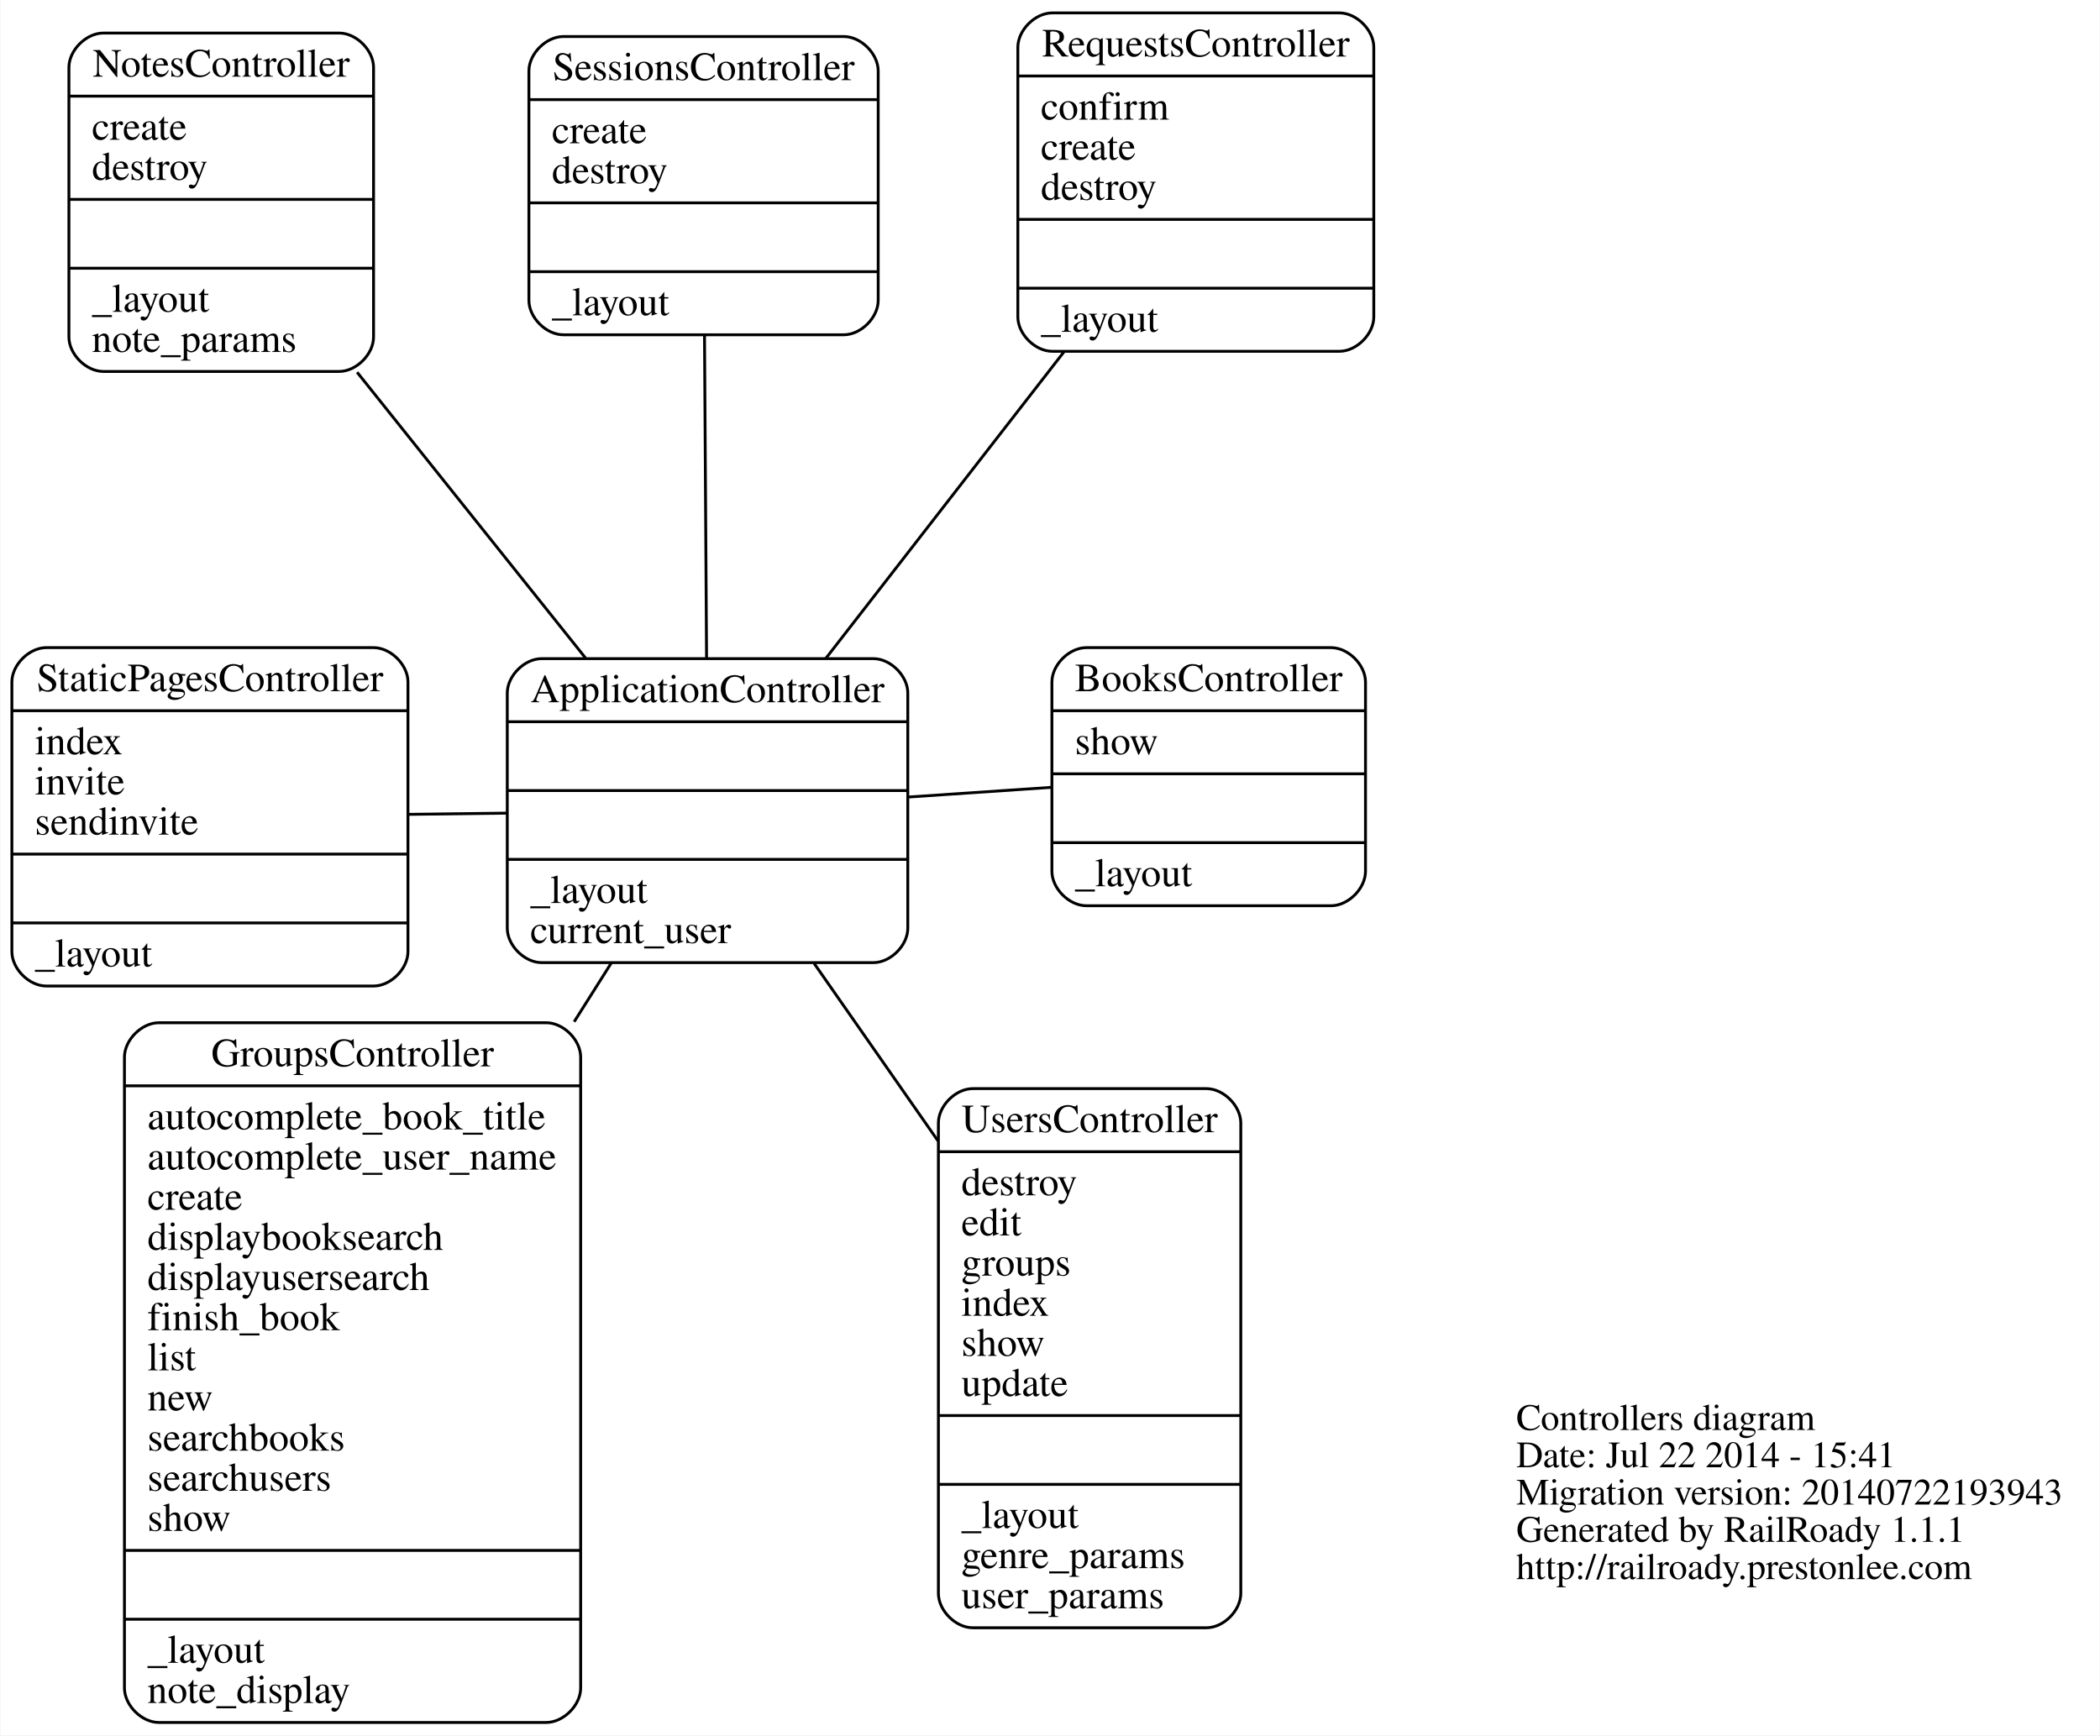
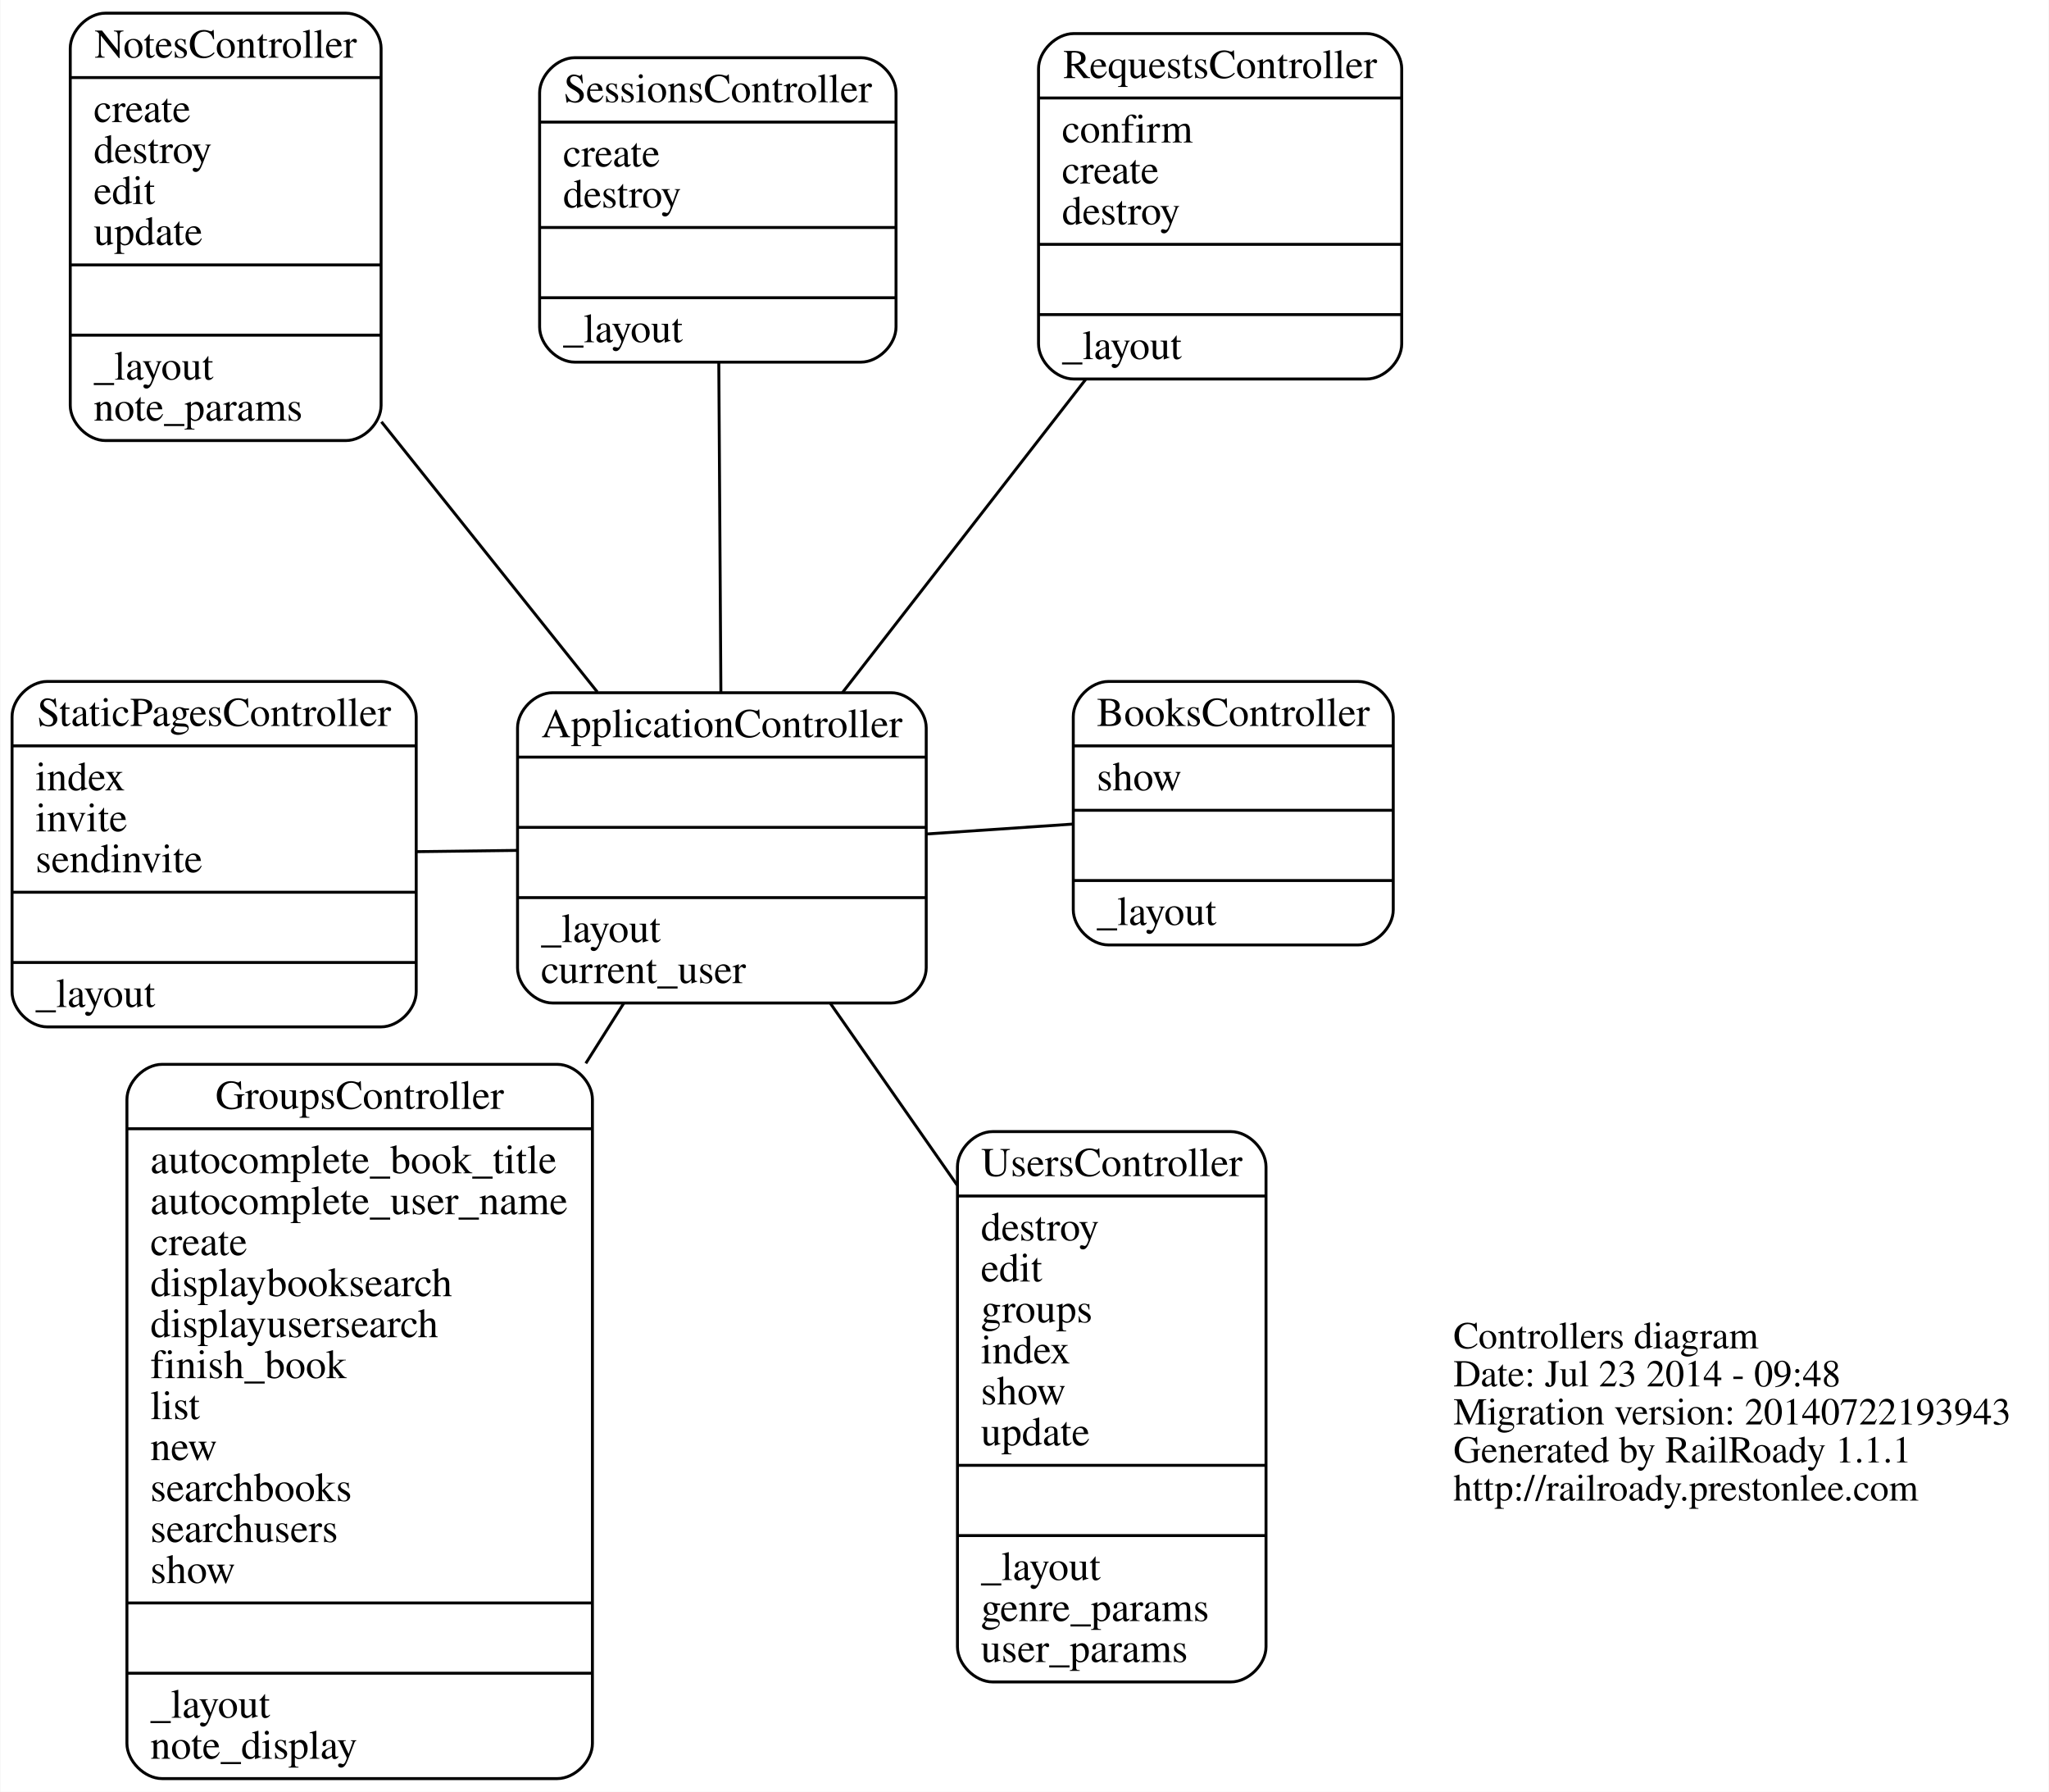
- <svg xmlns="http://www.w3.org/2000/svg" width="732pt" height="605pt" viewBox="0.00 0.00 731.87 605.13">
-   <g id="graph0" class="graph" transform="scale(1 1) rotate(0) translate(262.178 299.74)">
-     <polygon fill="white" stroke="none" points="-262.178,305.388 -262.178,-299.74 469.688,-299.74 469.688,305.388 -262.178,305.388" />
+ <svg xmlns="http://www.w3.org/2000/svg" width="700pt" height="612pt" viewBox="0.00 0.00 699.87 612.10">
+   <g id="graph0" class="graph" transform="scale(1 1) rotate(0) translate(268.178 299.713)">
+     <polygon fill="white" stroke="none" points="-268.178,312.388 -268.178,-299.713 431.688,-299.713 431.688,312.388 -268.178,312.388" />
    <g id="node1" class="node">
-       <text text-anchor="start" x="266.312" y="198.9" font-family="Times,serif" font-size="13.00">Controllers diagram</text>
-       <text text-anchor="start" x="266.312" y="211.9" font-family="Times,serif" font-size="13.00">Date: Jul 22 2014 - 15:41</text>
-       <text text-anchor="start" x="266.312" y="224.9" font-family="Times,serif" font-size="13.00">Migration version: 20140722193943</text>
-       <text text-anchor="start" x="266.312" y="237.9" font-family="Times,serif" font-size="13.00">Generated by RailRoady 1.1.1</text>
-       <text text-anchor="start" x="266.312" y="250.9" font-family="Times,serif" font-size="13.00">http://railroady.prestonlee.com</text>
+       <text text-anchor="start" x="228.312" y="160.9" font-family="Times,serif" font-size="13.00">Controllers diagram</text>
+       <text text-anchor="start" x="228.312" y="173.9" font-family="Times,serif" font-size="13.00">Date: Jul 23 2014 - 09:48</text>
+       <text text-anchor="start" x="228.312" y="186.9" font-family="Times,serif" font-size="13.00">Migration version: 20140722193943</text>
+       <text text-anchor="start" x="228.312" y="199.9" font-family="Times,serif" font-size="13.00">Generated by RailRoady 1.1.1</text>
+       <text text-anchor="start" x="228.312" y="212.9" font-family="Times,serif" font-size="13.00">http://railroady.prestonlee.com</text>
    </g>
    <g id="node2" class="node">
-       <path fill="none" stroke="black" d="M-73.464,35.931C-73.464,35.931 42.177,35.931 42.177,35.931 48.177,35.931 54.177,29.931 54.177,23.931 54.177,23.931 54.177,-58.069 54.177,-58.069 54.177,-64.069 48.177,-70.069 42.177,-70.069 42.177,-70.069 -73.464,-70.069 -73.464,-70.069 -79.464,-70.069 -85.464,-64.069 -85.464,-58.069 -85.464,-58.069 -85.464,23.931 -85.464,23.931 -85.464,29.931 -79.464,35.931 -73.464,35.931" />
-       <text text-anchor="middle" x="-15.643" y="-54.869" font-family="Times,serif" font-size="14.00">ApplicationController</text>
-       <polyline fill="none" stroke="black" points="-85.464,-48.069 54.177,-48.069 " />
-       <polyline fill="none" stroke="black" points="-85.464,-24.069 54.177,-24.069 " />
-       <polyline fill="none" stroke="black" points="-85.464,-0.069 54.177,-0.069 " />
-       <text text-anchor="start" x="-77.464" y="15.131" font-family="Times,serif" font-size="14.00">_layout</text>
-       <text text-anchor="start" x="-77.464" y="29.131" font-family="Times,serif" font-size="14.00">current_user</text>
+       <path fill="none" stroke="black" d="M-79.464,42.931C-79.464,42.931 36.177,42.931 36.177,42.931 42.177,42.931 48.177,36.931 48.177,30.931 48.177,30.931 48.177,-51.069 48.177,-51.069 48.177,-57.069 42.177,-63.069 36.177,-63.069 36.177,-63.069 -79.464,-63.069 -79.464,-63.069 -85.464,-63.069 -91.464,-57.069 -91.464,-51.069 -91.464,-51.069 -91.464,30.931 -91.464,30.931 -91.464,36.931 -85.464,42.931 -79.464,42.931" />
+       <text text-anchor="middle" x="-21.643" y="-47.869" font-family="Times,serif" font-size="14.00">ApplicationController</text>
+       <polyline fill="none" stroke="black" points="-91.464,-41.069 48.177,-41.069 " />
+       <polyline fill="none" stroke="black" points="-91.464,-17.069 48.177,-17.069 " />
+       <polyline fill="none" stroke="black" points="-91.464,6.931 48.177,6.931 " />
+       <text text-anchor="start" x="-83.464" y="22.131" font-family="Times,serif" font-size="14.00">_layout</text>
+       <text text-anchor="start" x="-83.464" y="36.131" font-family="Times,serif" font-size="14.00">current_user</text>
    </g>
    <g id="node3" class="node">
-       <path fill="none" stroke="black" d="M116.424,16.093C116.424,16.093 201.755,16.093 201.755,16.093 207.755,16.093 213.755,10.093 213.755,4.093 213.755,4.093 213.755,-61.907 213.755,-61.907 213.755,-67.907 207.755,-73.907 201.755,-73.907 201.755,-73.907 116.424,-73.907 116.424,-73.907 110.424,-73.907 104.424,-67.907 104.424,-61.907 104.424,-61.907 104.424,4.093 104.424,4.093 104.424,10.093 110.424,16.093 116.424,16.093" />
-       <text text-anchor="middle" x="159.089" y="-58.707" font-family="Times,serif" font-size="14.00">BooksController</text>
-       <polyline fill="none" stroke="black" points="104.424,-51.907 213.755,-51.907 " />
-       <text text-anchor="start" x="112.424" y="-36.707" font-family="Times,serif" font-size="14.00">show</text>
-       <polyline fill="none" stroke="black" points="104.424,-29.907 213.755,-29.907 " />
-       <polyline fill="none" stroke="black" points="104.424,-5.907 213.755,-5.907 " />
-       <text text-anchor="start" x="112.424" y="9.293" font-family="Times,serif" font-size="14.00">_layout</text>
+       <path fill="none" stroke="black" d="M110.424,23.093C110.424,23.093 195.755,23.093 195.755,23.093 201.755,23.093 207.755,17.093 207.755,11.093 207.755,11.093 207.755,-54.907 207.755,-54.907 207.755,-60.907 201.755,-66.907 195.755,-66.907 195.755,-66.907 110.424,-66.907 110.424,-66.907 104.424,-66.907 98.424,-60.907 98.424,-54.907 98.424,-54.907 98.424,11.093 98.424,11.093 98.424,17.093 104.424,23.093 110.424,23.093" />
+       <text text-anchor="middle" x="153.089" y="-51.707" font-family="Times,serif" font-size="14.00">BooksController</text>
+       <polyline fill="none" stroke="black" points="98.424,-44.907 207.755,-44.907 " />
+       <text text-anchor="start" x="106.424" y="-29.707" font-family="Times,serif" font-size="14.00">show</text>
+       <polyline fill="none" stroke="black" points="98.424,-22.907 207.755,-22.907 " />
+       <polyline fill="none" stroke="black" points="98.424,1.093 207.755,1.093 " />
+       <text text-anchor="start" x="106.424" y="16.293" font-family="Times,serif" font-size="14.00">_layout</text>
    </g>
    <g id="edge1" class="edge">
-       <path fill="none" stroke="black" d="M54.42,-21.816C71.036,-22.941 88.521,-24.126 104.34,-25.198" />
+       <path fill="none" stroke="black" d="M48.42,-14.816C65.036,-15.941 82.521,-17.126 98.34,-18.198" />
    </g>
    <g id="node4" class="node">
-       <path fill="none" stroke="black" d="M-206.933,300.888C-206.933,300.888 -71.877,300.888 -71.877,300.888 -65.877,300.888 -59.877,294.888 -59.877,288.888 -59.877,288.888 -59.877,68.888 -59.877,68.888 -59.877,62.888 -65.877,56.888 -71.877,56.888 -71.877,56.888 -206.933,56.888 -206.933,56.888 -212.933,56.888 -218.933,62.888 -218.933,68.888 -218.933,68.888 -218.933,288.888 -218.933,288.888 -218.933,294.888 -212.933,300.888 -206.933,300.888" />
-       <text text-anchor="middle" x="-139.405" y="72.088" font-family="Times,serif" font-size="14.00">GroupsController</text>
-       <polyline fill="none" stroke="black" points="-218.933,78.888 -59.877,78.888 " />
-       <text text-anchor="start" x="-210.933" y="94.088" font-family="Times,serif" font-size="14.00">autocomplete_book_title</text>
-       <text text-anchor="start" x="-210.933" y="108.088" font-family="Times,serif" font-size="14.00">autocomplete_user_name</text>
-       <text text-anchor="start" x="-210.933" y="122.088" font-family="Times,serif" font-size="14.00">create</text>
-       <text text-anchor="start" x="-210.933" y="136.088" font-family="Times,serif" font-size="14.00">displaybooksearch</text>
-       <text text-anchor="start" x="-210.933" y="150.088" font-family="Times,serif" font-size="14.00">displayusersearch</text>
-       <text text-anchor="start" x="-210.933" y="164.088" font-family="Times,serif" font-size="14.00">finish_book</text>
-       <text text-anchor="start" x="-210.933" y="178.088" font-family="Times,serif" font-size="14.00">list</text>
-       <text text-anchor="start" x="-210.933" y="192.088" font-family="Times,serif" font-size="14.00">new</text>
-       <text text-anchor="start" x="-210.933" y="206.088" font-family="Times,serif" font-size="14.00">searchbooks</text>
-       <text text-anchor="start" x="-210.933" y="220.088" font-family="Times,serif" font-size="14.00">searchusers</text>
-       <text text-anchor="start" x="-210.933" y="234.088" font-family="Times,serif" font-size="14.00">show</text>
-       <polyline fill="none" stroke="black" points="-218.933,240.888 -59.877,240.888 " />
-       <polyline fill="none" stroke="black" points="-218.933,264.888 -59.877,264.888 " />
-       <text text-anchor="start" x="-210.933" y="280.088" font-family="Times,serif" font-size="14.00">_layout</text>
-       <text text-anchor="start" x="-210.933" y="294.088" font-family="Times,serif" font-size="14.00">note_display</text>
+       <path fill="none" stroke="black" d="M-212.933,307.888C-212.933,307.888 -77.877,307.888 -77.877,307.888 -71.877,307.888 -65.877,301.888 -65.877,295.888 -65.877,295.888 -65.877,75.888 -65.877,75.888 -65.877,69.888 -71.877,63.888 -77.877,63.888 -77.877,63.888 -212.933,63.888 -212.933,63.888 -218.933,63.888 -224.933,69.888 -224.933,75.888 -224.933,75.888 -224.933,295.888 -224.933,295.888 -224.933,301.888 -218.933,307.888 -212.933,307.888" />
+       <text text-anchor="middle" x="-145.405" y="79.088" font-family="Times,serif" font-size="14.00">GroupsController</text>
+       <polyline fill="none" stroke="black" points="-224.933,85.888 -65.877,85.888 " />
+       <text text-anchor="start" x="-216.933" y="101.088" font-family="Times,serif" font-size="14.00">autocomplete_book_title</text>
+       <text text-anchor="start" x="-216.933" y="115.088" font-family="Times,serif" font-size="14.00">autocomplete_user_name</text>
+       <text text-anchor="start" x="-216.933" y="129.088" font-family="Times,serif" font-size="14.00">create</text>
+       <text text-anchor="start" x="-216.933" y="143.088" font-family="Times,serif" font-size="14.00">displaybooksearch</text>
+       <text text-anchor="start" x="-216.933" y="157.088" font-family="Times,serif" font-size="14.00">displayusersearch</text>
+       <text text-anchor="start" x="-216.933" y="171.088" font-family="Times,serif" font-size="14.00">finish_book</text>
+       <text text-anchor="start" x="-216.933" y="185.088" font-family="Times,serif" font-size="14.00">list</text>
+       <text text-anchor="start" x="-216.933" y="199.088" font-family="Times,serif" font-size="14.00">new</text>
+       <text text-anchor="start" x="-216.933" y="213.088" font-family="Times,serif" font-size="14.00">searchbooks</text>
+       <text text-anchor="start" x="-216.933" y="227.088" font-family="Times,serif" font-size="14.00">searchusers</text>
+       <text text-anchor="start" x="-216.933" y="241.088" font-family="Times,serif" font-size="14.00">show</text>
+       <polyline fill="none" stroke="black" points="-224.933,247.888 -65.877,247.888 " />
+       <polyline fill="none" stroke="black" points="-224.933,271.888 -65.877,271.888 " />
+       <text text-anchor="start" x="-216.933" y="287.088" font-family="Times,serif" font-size="14.00">_layout</text>
+       <text text-anchor="start" x="-216.933" y="301.088" font-family="Times,serif" font-size="14.00">note_display</text>
    </g>
    <g id="edge2" class="edge">
-       <path fill="none" stroke="black" d="M-49.135,35.96C-53.287,42.534 -57.657,49.453 -62.142,56.554" />
+       <path fill="none" stroke="black" d="M-55.135,42.96C-59.287,49.534 -63.657,56.453 -68.142,63.554" />
    </g>
    <g id="node5" class="node">
-       <path fill="none" stroke="black" d="M-226.293,-170.213C-226.293,-170.213 -144.086,-170.213 -144.086,-170.213 -138.086,-170.213 -132.086,-176.213 -132.086,-182.213 -132.086,-182.213 -132.086,-276.213 -132.086,-276.213 -132.086,-282.213 -138.086,-288.213 -144.086,-288.213 -144.086,-288.213 -226.293,-288.213 -226.293,-288.213 -232.293,-288.213 -238.293,-282.213 -238.293,-276.213 -238.293,-276.213 -238.293,-182.213 -238.293,-182.213 -238.293,-176.213 -232.293,-170.213 -226.293,-170.213" />
-       <text text-anchor="middle" x="-185.189" y="-273.013" font-family="Times,serif" font-size="14.00">NotesController</text>
-       <polyline fill="none" stroke="black" points="-238.293,-266.213 -132.086,-266.213 " />
-       <text text-anchor="start" x="-230.293" y="-251.013" font-family="Times,serif" font-size="14.00">create</text>
-       <text text-anchor="start" x="-230.293" y="-237.013" font-family="Times,serif" font-size="14.00">destroy</text>
-       <polyline fill="none" stroke="black" points="-238.293,-230.213 -132.086,-230.213 " />
-       <polyline fill="none" stroke="black" points="-238.293,-206.213 -132.086,-206.213 " />
-       <text text-anchor="start" x="-230.293" y="-191.013" font-family="Times,serif" font-size="14.00">_layout</text>
-       <text text-anchor="start" x="-230.293" y="-177.013" font-family="Times,serif" font-size="14.00">note_params</text>
+       <path fill="none" stroke="black" d="M-232.293,-149.213C-232.293,-149.213 -150.086,-149.213 -150.086,-149.213 -144.086,-149.213 -138.086,-155.213 -138.086,-161.213 -138.086,-161.213 -138.086,-283.213 -138.086,-283.213 -138.086,-289.213 -144.086,-295.213 -150.086,-295.213 -150.086,-295.213 -232.293,-295.213 -232.293,-295.213 -238.293,-295.213 -244.293,-289.213 -244.293,-283.213 -244.293,-283.213 -244.293,-161.213 -244.293,-161.213 -244.293,-155.213 -238.293,-149.213 -232.293,-149.213" />
+       <text text-anchor="middle" x="-191.189" y="-280.013" font-family="Times,serif" font-size="14.00">NotesController</text>
+       <polyline fill="none" stroke="black" points="-244.293,-273.213 -138.086,-273.213 " />
+       <text text-anchor="start" x="-236.293" y="-258.013" font-family="Times,serif" font-size="14.00">create</text>
+       <text text-anchor="start" x="-236.293" y="-244.013" font-family="Times,serif" font-size="14.00">destroy</text>
+       <text text-anchor="start" x="-236.293" y="-230.013" font-family="Times,serif" font-size="14.00">edit</text>
+       <text text-anchor="start" x="-236.293" y="-216.013" font-family="Times,serif" font-size="14.00">update</text>
+       <polyline fill="none" stroke="black" points="-244.293,-209.213 -138.086,-209.213 " />
+       <polyline fill="none" stroke="black" points="-244.293,-185.213 -138.086,-185.213 " />
+       <text text-anchor="start" x="-236.293" y="-170.013" font-family="Times,serif" font-size="14.00">_layout</text>
+       <text text-anchor="start" x="-236.293" y="-156.013" font-family="Times,serif" font-size="14.00">note_params</text>
    </g>
    <g id="edge3" class="edge">
-       <path fill="none" stroke="black" d="M-58.208,-70.328C-82.437,-100.644 -112.841,-138.687 -137.823,-169.947" />
+       <path fill="none" stroke="black" d="M-64.208,-63.328C-86.573,-91.312 -114.2,-125.88 -137.967,-155.619" />
    </g>
    <g id="node6" class="node">
-       <path fill="none" stroke="black" d="M104.55,-177.24C104.55,-177.24 204.646,-177.24 204.646,-177.24 210.646,-177.24 216.646,-183.24 216.646,-189.24 216.646,-189.24 216.646,-283.24 216.646,-283.24 216.646,-289.24 210.646,-295.24 204.646,-295.24 204.646,-295.24 104.55,-295.24 104.55,-295.24 98.549,-295.24 92.549,-289.24 92.549,-283.24 92.549,-283.24 92.549,-189.24 92.549,-189.24 92.549,-183.24 98.549,-177.24 104.55,-177.24" />
-       <text text-anchor="middle" x="154.598" y="-280.04" font-family="Times,serif" font-size="14.00">RequestsController</text>
-       <polyline fill="none" stroke="black" points="92.549,-273.24 216.646,-273.24 " />
-       <text text-anchor="start" x="100.55" y="-258.04" font-family="Times,serif" font-size="14.00">confirm</text>
-       <text text-anchor="start" x="100.55" y="-244.04" font-family="Times,serif" font-size="14.00">create</text>
-       <text text-anchor="start" x="100.55" y="-230.04" font-family="Times,serif" font-size="14.00">destroy</text>
-       <polyline fill="none" stroke="black" points="92.549,-223.24 216.646,-223.24 " />
-       <polyline fill="none" stroke="black" points="92.549,-199.24 216.646,-199.24 " />
-       <text text-anchor="start" x="100.55" y="-184.04" font-family="Times,serif" font-size="14.00">_layout</text>
+       <path fill="none" stroke="black" d="M98.549,-170.24C98.549,-170.24 198.646,-170.24 198.646,-170.24 204.646,-170.24 210.646,-176.24 210.646,-182.24 210.646,-182.24 210.646,-276.24 210.646,-276.24 210.646,-282.24 204.646,-288.24 198.646,-288.24 198.646,-288.24 98.549,-288.24 98.549,-288.24 92.549,-288.24 86.549,-282.24 86.549,-276.24 86.549,-276.24 86.549,-182.24 86.549,-182.24 86.549,-176.24 92.549,-170.24 98.549,-170.24" />
+       <text text-anchor="middle" x="148.598" y="-273.04" font-family="Times,serif" font-size="14.00">RequestsController</text>
+       <polyline fill="none" stroke="black" points="86.549,-266.24 210.646,-266.24 " />
+       <text text-anchor="start" x="94.549" y="-251.04" font-family="Times,serif" font-size="14.00">confirm</text>
+       <text text-anchor="start" x="94.549" y="-237.04" font-family="Times,serif" font-size="14.00">create</text>
+       <text text-anchor="start" x="94.549" y="-223.04" font-family="Times,serif" font-size="14.00">destroy</text>
+       <polyline fill="none" stroke="black" points="86.549,-216.24 210.646,-216.24 " />
+       <polyline fill="none" stroke="black" points="86.549,-192.24 210.646,-192.24 " />
+       <text text-anchor="start" x="94.549" y="-177.04" font-family="Times,serif" font-size="14.00">_layout</text>
    </g>
    <g id="edge4" class="edge">
-       <path fill="none" stroke="black" d="M25.567,-70.124C50.66,-102.429 82.765,-143.761 108.672,-177.114" />
+       <path fill="none" stroke="black" d="M19.567,-63.124C44.66,-95.43 76.765,-136.761 102.672,-170.114" />
    </g>
    <g id="node7" class="node">
-       <path fill="none" stroke="black" d="M-65.92,-183.001C-65.92,-183.001 31.859,-183.001 31.859,-183.001 37.859,-183.001 43.859,-189.001 43.859,-195.001 43.859,-195.001 43.859,-275.001 43.859,-275.001 43.859,-281.001 37.859,-287.001 31.859,-287.001 31.859,-287.001 -65.92,-287.001 -65.92,-287.001 -71.92,-287.001 -77.92,-281.001 -77.92,-275.001 -77.92,-275.001 -77.92,-195.001 -77.92,-195.001 -77.92,-189.001 -71.92,-183.001 -65.92,-183.001" />
-       <text text-anchor="middle" x="-17.03" y="-271.801" font-family="Times,serif" font-size="14.00">SessionsController</text>
-       <polyline fill="none" stroke="black" points="-77.92,-265.001 43.859,-265.001 " />
-       <text text-anchor="start" x="-69.92" y="-249.801" font-family="Times,serif" font-size="14.00">create</text>
-       <text text-anchor="start" x="-69.92" y="-235.801" font-family="Times,serif" font-size="14.00">destroy</text>
-       <polyline fill="none" stroke="black" points="-77.92,-229.001 43.859,-229.001 " />
-       <polyline fill="none" stroke="black" points="-77.92,-205.001 43.859,-205.001 " />
-       <text text-anchor="start" x="-69.92" y="-189.801" font-family="Times,serif" font-size="14.00">_layout</text>
+       <path fill="none" stroke="black" d="M-71.92,-176.001C-71.92,-176.001 25.859,-176.001 25.859,-176.001 31.859,-176.001 37.859,-182.001 37.859,-188.001 37.859,-188.001 37.859,-268.001 37.859,-268.001 37.859,-274.001 31.859,-280.001 25.859,-280.001 25.859,-280.001 -71.92,-280.001 -71.92,-280.001 -77.92,-280.001 -83.92,-274.001 -83.92,-268.001 -83.92,-268.001 -83.92,-188.001 -83.92,-188.001 -83.92,-182.001 -77.92,-176.001 -71.92,-176.001" />
+       <text text-anchor="middle" x="-23.03" y="-264.801" font-family="Times,serif" font-size="14.00">SessionsController</text>
+       <polyline fill="none" stroke="black" points="-83.92,-258.001 37.859,-258.001 " />
+       <text text-anchor="start" x="-75.92" y="-242.801" font-family="Times,serif" font-size="14.00">create</text>
+       <text text-anchor="start" x="-75.92" y="-228.801" font-family="Times,serif" font-size="14.00">destroy</text>
+       <polyline fill="none" stroke="black" points="-83.92,-222.001 37.859,-222.001 " />
+       <polyline fill="none" stroke="black" points="-83.92,-198.001 37.859,-198.001 " />
+       <text text-anchor="start" x="-75.92" y="-182.801" font-family="Times,serif" font-size="14.00">_layout</text>
    </g>
    <g id="edge5" class="edge">
-       <path fill="none" stroke="black" d="M-15.981,-70.102C-16.199,-104.372 -16.482,-148.769 -16.699,-182.861" />
+       <path fill="none" stroke="black" d="M-21.981,-63.102C-22.199,-97.373 -22.482,-141.769 -22.699,-175.861" />
    </g>
    <g id="node8" class="node">
-       <path fill="none" stroke="black" d="M-246.178,44.089C-246.178,44.089 -132.088,44.089 -132.088,44.089 -126.088,44.089 -120.088,38.089 -120.088,32.089 -120.088,32.089 -120.088,-61.911 -120.088,-61.911 -120.088,-67.912 -126.088,-73.912 -132.088,-73.912 -132.088,-73.912 -246.178,-73.912 -246.178,-73.912 -252.178,-73.912 -258.178,-67.912 -258.178,-61.911 -258.178,-61.911 -258.178,32.089 -258.178,32.089 -258.178,38.089 -252.178,44.089 -246.178,44.089" />
-       <text text-anchor="middle" x="-189.133" y="-58.712" font-family="Times,serif" font-size="14.00">StaticPagesController</text>
-       <polyline fill="none" stroke="black" points="-258.178,-51.911 -120.088,-51.911 " />
-       <text text-anchor="start" x="-250.178" y="-36.712" font-family="Times,serif" font-size="14.00">index</text>
-       <text text-anchor="start" x="-250.178" y="-22.712" font-family="Times,serif" font-size="14.00">invite</text>
-       <text text-anchor="start" x="-250.178" y="-8.711" font-family="Times,serif" font-size="14.00">sendinvite</text>
-       <polyline fill="none" stroke="black" points="-258.178,-1.911 -120.088,-1.911 " />
-       <polyline fill="none" stroke="black" points="-258.178,22.088 -120.088,22.088 " />
-       <text text-anchor="start" x="-250.178" y="37.288" font-family="Times,serif" font-size="14.00">_layout</text>
+       <path fill="none" stroke="black" d="M-252.178,51.089C-252.178,51.089 -138.088,51.089 -138.088,51.089 -132.088,51.089 -126.088,45.089 -126.088,39.089 -126.088,39.089 -126.088,-54.911 -126.088,-54.911 -126.088,-60.911 -132.088,-66.912 -138.088,-66.912 -138.088,-66.912 -252.178,-66.912 -252.178,-66.912 -258.178,-66.912 -264.178,-60.911 -264.178,-54.911 -264.178,-54.911 -264.178,39.089 -264.178,39.089 -264.178,45.089 -258.178,51.089 -252.178,51.089" />
+       <text text-anchor="middle" x="-195.133" y="-51.712" font-family="Times,serif" font-size="14.00">StaticPagesController</text>
+       <polyline fill="none" stroke="black" points="-264.178,-44.911 -126.088,-44.911 " />
+       <text text-anchor="start" x="-256.178" y="-29.712" font-family="Times,serif" font-size="14.00">index</text>
+       <text text-anchor="start" x="-256.178" y="-15.711" font-family="Times,serif" font-size="14.00">invite</text>
+       <text text-anchor="start" x="-256.178" y="-1.712" font-family="Times,serif" font-size="14.00">sendinvite</text>
+       <polyline fill="none" stroke="black" points="-264.178,5.088 -126.088,5.088 " />
+       <polyline fill="none" stroke="black" points="-264.178,29.088 -126.088,29.088 " />
+       <text text-anchor="start" x="-256.178" y="44.288" font-family="Times,serif" font-size="14.00">_layout</text>
    </g>
    <g id="edge6" class="edge">
-       <path fill="none" stroke="black" d="M-85.708,-16.198C-96.993,-16.057 -108.67,-15.912 -119.934,-15.772" />
+       <path fill="none" stroke="black" d="M-91.708,-9.198C-102.993,-9.057 -114.67,-8.912 -125.934,-8.772" />
    </g>
    <g id="node9" class="node">
-       <path fill="none" stroke="black" d="M76.849,267.866C76.849,267.866 158.277,267.866 158.277,267.866 164.277,267.866 170.277,261.866 170.277,255.866 170.277,255.866 170.277,91.866 170.277,91.866 170.277,85.866 164.277,79.866 158.277,79.866 158.277,79.866 76.849,79.866 76.849,79.866 70.849,79.866 64.849,85.866 64.849,91.866 64.849,91.866 64.849,255.866 64.849,255.866 64.849,261.866 70.849,267.866 76.849,267.866" />
-       <text text-anchor="middle" x="117.563" y="95.066" font-family="Times,serif" font-size="14.00">UsersController</text>
-       <polyline fill="none" stroke="black" points="64.849,101.866 170.277,101.866 " />
-       <text text-anchor="start" x="72.849" y="117.066" font-family="Times,serif" font-size="14.00">destroy</text>
-       <text text-anchor="start" x="72.849" y="131.066" font-family="Times,serif" font-size="14.00">edit</text>
-       <text text-anchor="start" x="72.849" y="145.066" font-family="Times,serif" font-size="14.00">groups</text>
-       <text text-anchor="start" x="72.849" y="159.066" font-family="Times,serif" font-size="14.00">index</text>
-       <text text-anchor="start" x="72.849" y="173.066" font-family="Times,serif" font-size="14.00">show</text>
-       <text text-anchor="start" x="72.849" y="187.066" font-family="Times,serif" font-size="14.00">update</text>
-       <polyline fill="none" stroke="black" points="64.849,193.866 170.277,193.866 " />
-       <polyline fill="none" stroke="black" points="64.849,217.866 170.277,217.866 " />
-       <text text-anchor="start" x="72.849" y="233.066" font-family="Times,serif" font-size="14.00">_layout</text>
-       <text text-anchor="start" x="72.849" y="247.066" font-family="Times,serif" font-size="14.00">genre_params</text>
-       <text text-anchor="start" x="72.849" y="261.066" font-family="Times,serif" font-size="14.00">user_params</text>
+       <path fill="none" stroke="black" d="M70.849,274.866C70.849,274.866 152.277,274.866 152.277,274.866 158.277,274.866 164.277,268.866 164.277,262.866 164.277,262.866 164.277,98.866 164.277,98.866 164.277,92.866 158.277,86.866 152.277,86.866 152.277,86.866 70.849,86.866 70.849,86.866 64.849,86.866 58.849,92.866 58.849,98.866 58.849,98.866 58.849,262.866 58.849,262.866 58.849,268.866 64.849,274.866 70.849,274.866" />
+       <text text-anchor="middle" x="111.563" y="102.066" font-family="Times,serif" font-size="14.00">UsersController</text>
+       <polyline fill="none" stroke="black" points="58.849,108.866 164.277,108.866 " />
+       <text text-anchor="start" x="66.849" y="124.066" font-family="Times,serif" font-size="14.00">destroy</text>
+       <text text-anchor="start" x="66.849" y="138.066" font-family="Times,serif" font-size="14.00">edit</text>
+       <text text-anchor="start" x="66.849" y="152.066" font-family="Times,serif" font-size="14.00">groups</text>
+       <text text-anchor="start" x="66.849" y="166.066" font-family="Times,serif" font-size="14.00">index</text>
+       <text text-anchor="start" x="66.849" y="180.066" font-family="Times,serif" font-size="14.00">show</text>
+       <text text-anchor="start" x="66.849" y="194.066" font-family="Times,serif" font-size="14.00">update</text>
+       <polyline fill="none" stroke="black" points="58.849,200.866 164.277,200.866 " />
+       <polyline fill="none" stroke="black" points="58.849,224.866 164.277,224.866 " />
+       <text text-anchor="start" x="66.849" y="240.066" font-family="Times,serif" font-size="14.00">_layout</text>
+       <text text-anchor="start" x="66.849" y="254.066" font-family="Times,serif" font-size="14.00">genre_params</text>
+       <text text-anchor="start" x="66.849" y="268.066" font-family="Times,serif" font-size="14.00">user_params</text>
    </g>
    <g id="edge7" class="edge">
-       <path fill="none" stroke="black" d="M21.462,36.117C34.857,55.317 50.247,77.376 64.728,98.133" />
+       <path fill="none" stroke="black" d="M15.462,43.117C28.857,62.317 44.247,84.376 58.728,105.133" />
    </g>
  </g>
</svg>
